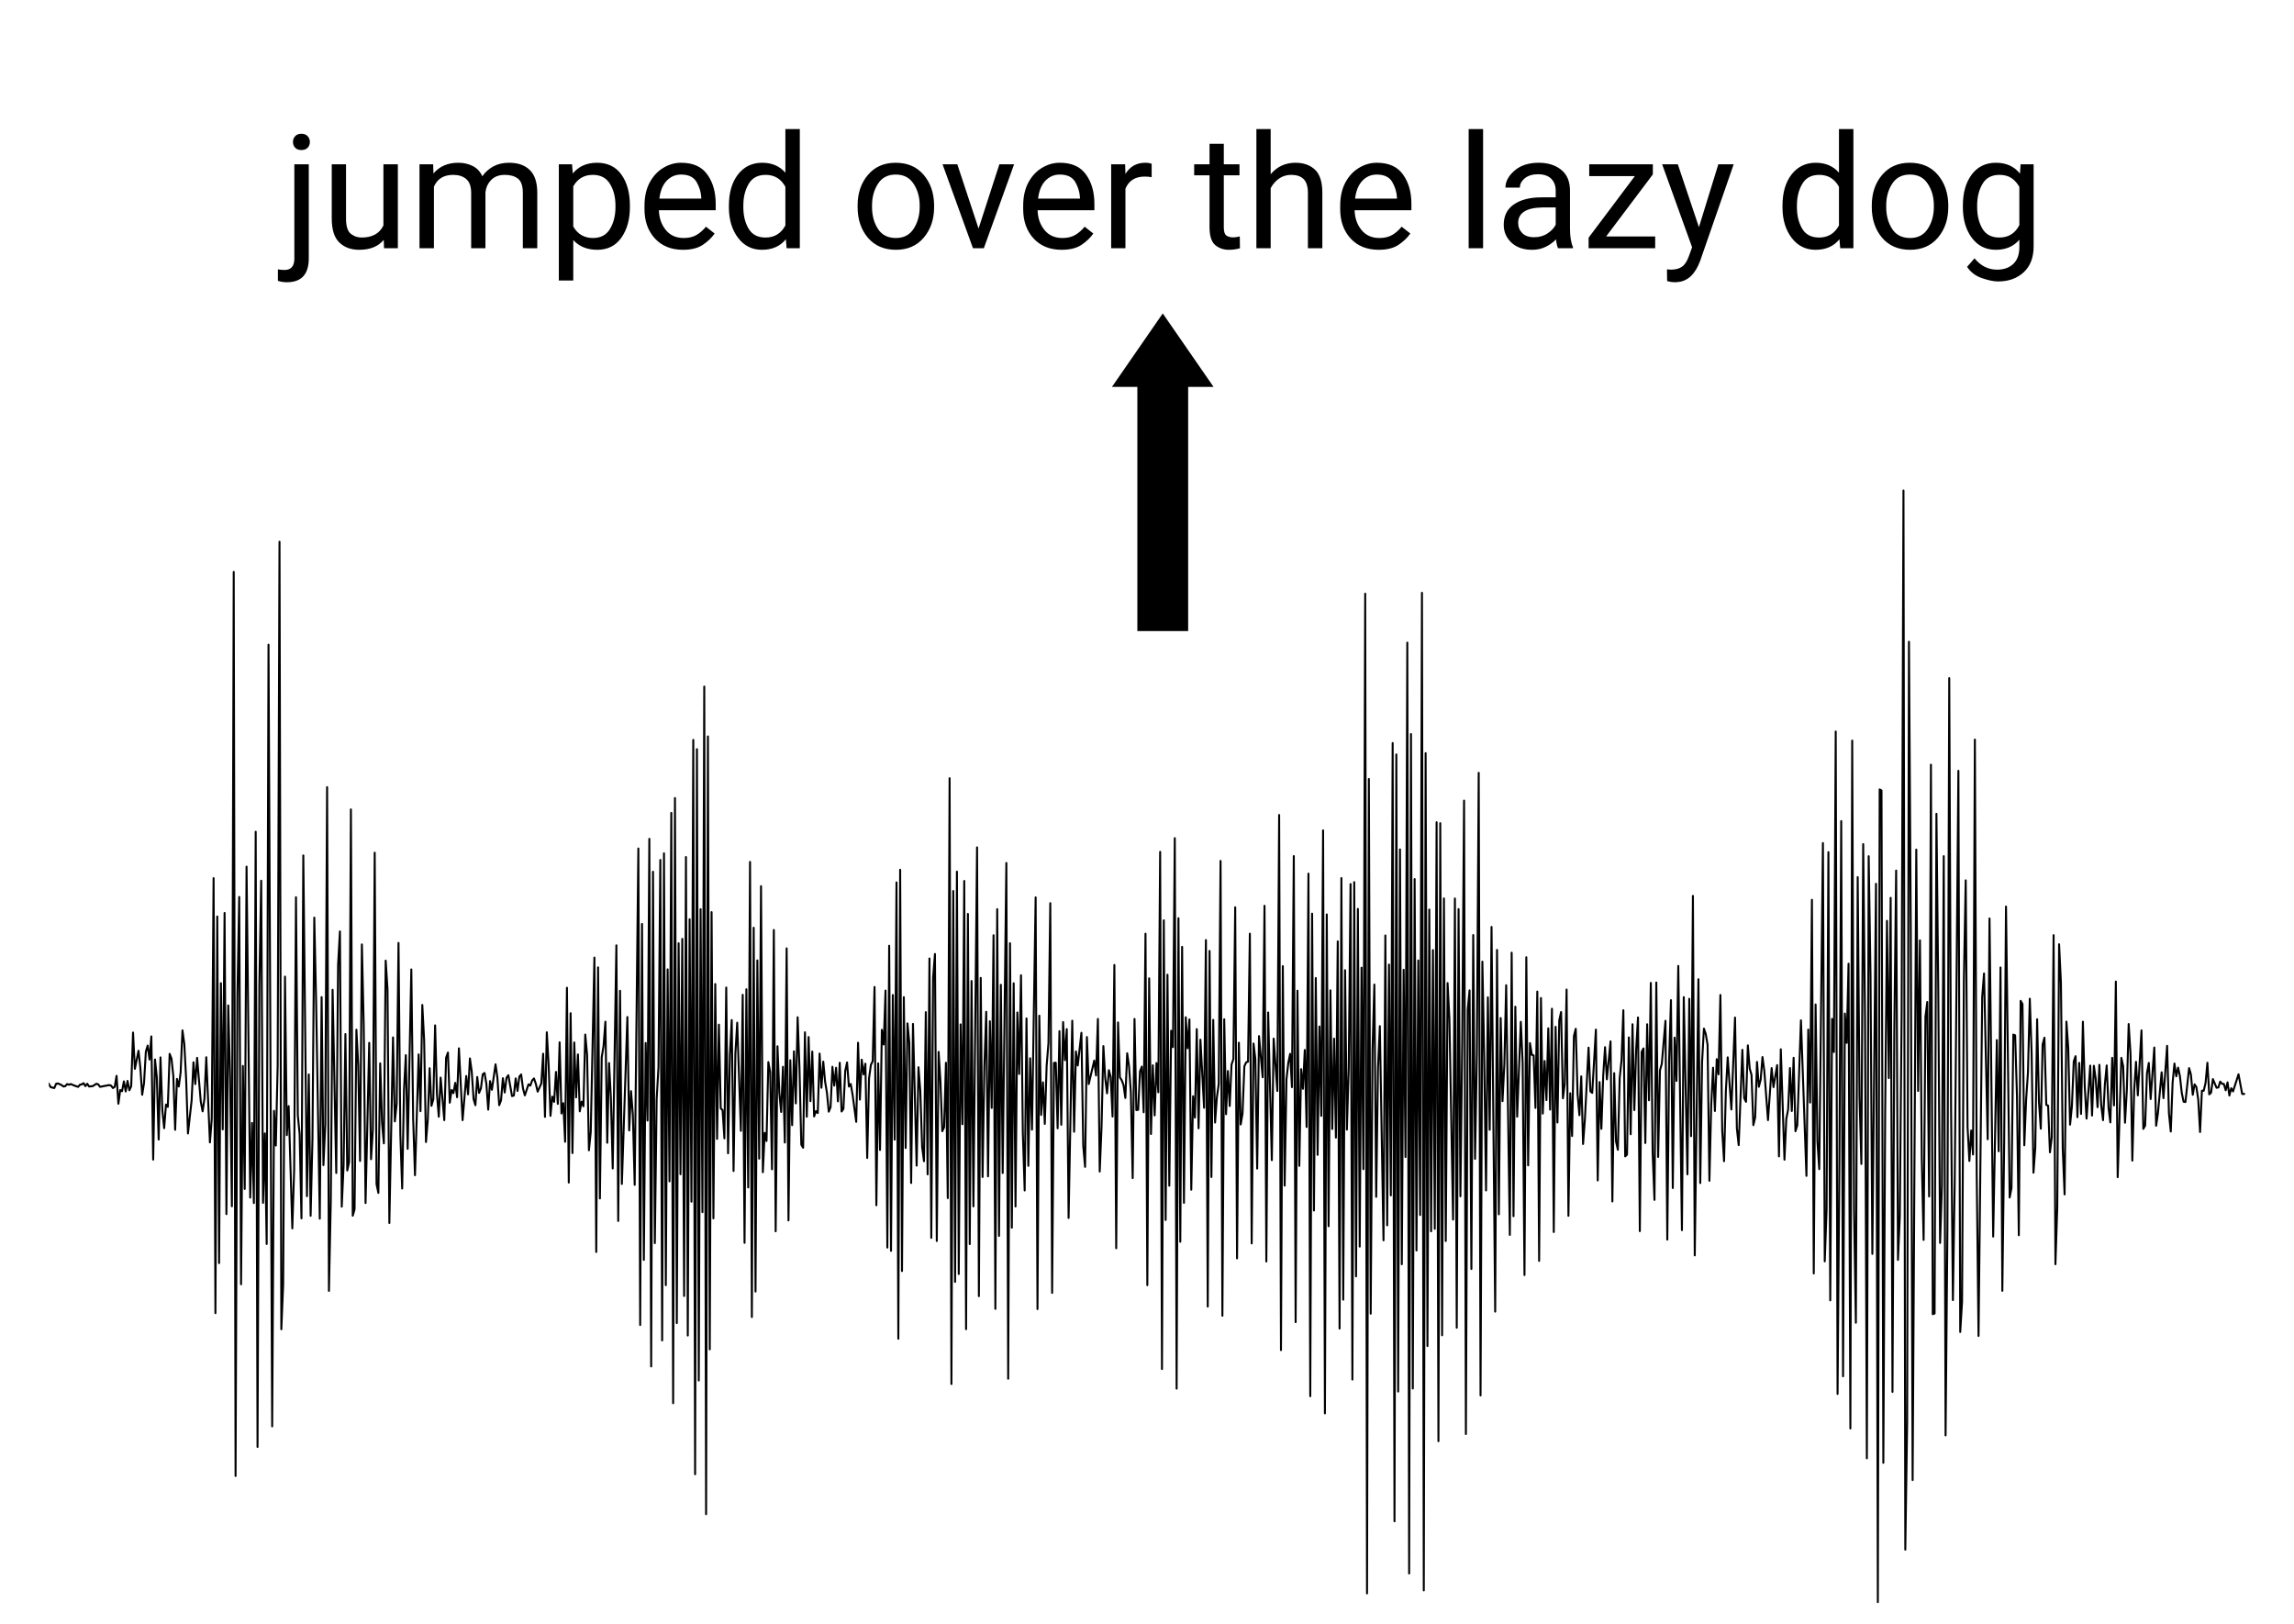
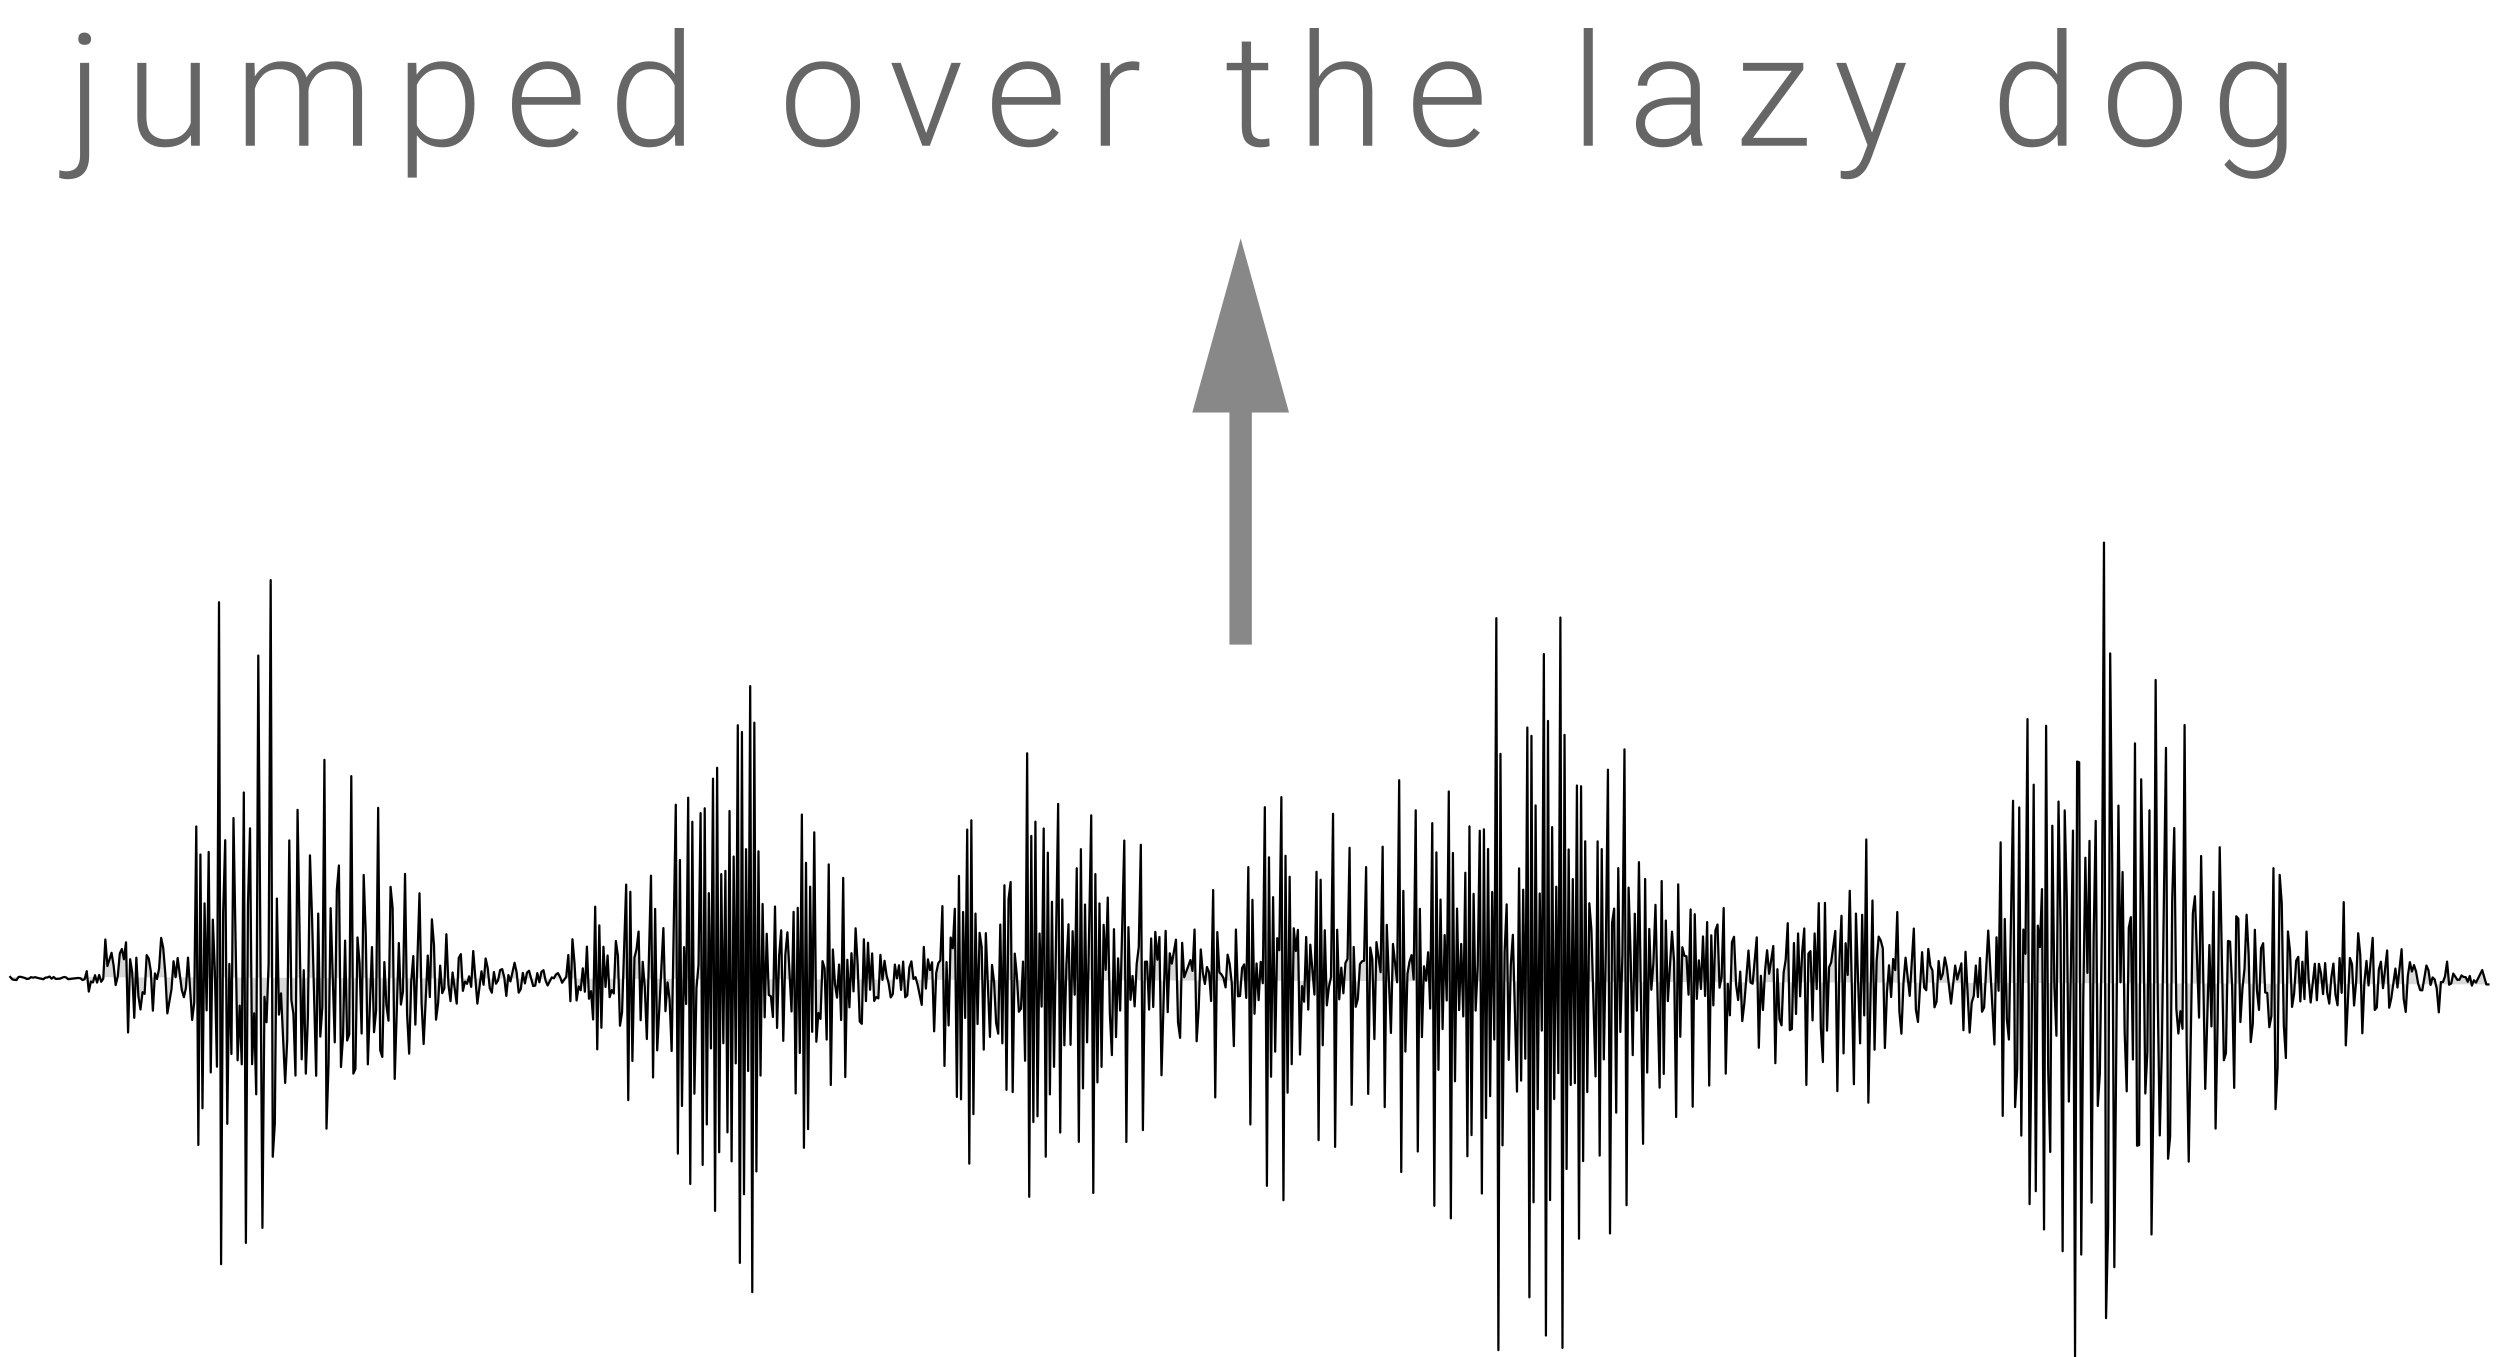
- <svg xmlns="http://www.w3.org/2000/svg" height="163.5pt" version="1.1" viewBox="0 0 231 163.5" width="231pt" id="svg19">
-   <defs id="defs4" style="stroke-linecap:butt;stroke-linejoin:round;stroke-miterlimit:100000">
+ <svg xmlns="http://www.w3.org/2000/svg" width="223px" height="121px" viewBox="0 0 223 121" version="1.1">
+   <defs>
    <style type="text/css" id="style2">
- *{stroke-linecap:butt;stroke-linejoin:round;stroke-miterlimit:100000;}
-     svg {
-       font: 400 16px/1.55em -apple-system, BlinkMacSystemFont, "Roboto", Helvetica, sans-serif;
-     }
-   </style>
+       svg {
+         font: 300 14px -apple-system, BlinkMacSystemFont, "Roboto", Helvetica, sans-serif;
+       }
+     </style>
  </defs>
-   <g id="figure_1" style="stroke-linecap:butt;stroke-linejoin:round;stroke-miterlimit:100000" transform="matrix(0.7495576,0,0,0.7080399,-26.01819,11.6231)">
-     <g id="axes_1" style="stroke-linecap:butt;stroke-linejoin:round;stroke-miterlimit:100000" transform="matrix(0.8815839,0,0,0.9724696,-6.336422,1.460169)">
-       <g id="line2d_1" style="stroke-linecap:butt;stroke-linejoin:round;stroke-miterlimit:100000">
-         <path clip-path="url(#p034ddf5e46)" d="m 54,140.13 0.279,0.495 0.558,0.127 0.279,-0.623 0.279,-0.042 0.558,0.238 0.279,0.204 0.279,-0.055 0.279,-0.3 0.279,0.096 0.279,-0.096 0.558,0.226 0.558,0.179 0.279,-0.309 0.279,-0.05 0.279,-0.174 0.279,0.427 0.279,-0.344 0.279,0.399 0.558,-0.055 0.558,-0.344 0.279,0.09 0.279,0.358 0.558,-0.105 0.837,-0.149 0.279,0.074 0.279,0.353 0.279,-0.174 0.279,-1.602 0.279,4.073 0.279,-2 0.279,0.168 0.279,-1.432 0.279,1.464 0.279,-1.534 0.279,1.367 0.279,-0.609 0.279,-7.828 0.279,5.301 0.558,-2.642 0.279,2.519 0.279,3.913 0.279,-1.69 0.279,-4.618 0.279,-0.877 0.279,2.037 0.279,-3.38 0.279,18.009 0.279,-14.63 0.279,2.62 0.279,9.075 0.279,-12.003 0.279,7.682 0.279,2.661 0.279,-3.453 0.279,0.332 0.279,-7.738 0.279,0.691 0.279,2.52 0.279,7.882 0.279,-7.436 0.279,1.107 0.279,-2.072 0.279,-6.127 0.279,1.983 0.279,5.078 0.279,8.008 0.558,-4.824 0.279,-5.58 0.279,3.179 0.279,-3.828 0.558,6.406 0.279,1.413 0.279,-1.85 0.279,-6.056 0.558,12.448 0.279,-3.442 0.279,-35.199 0.279,63.611 0.279,-58.005 0.279,50.686 0.279,-40.932 0.279,21.373 0.279,-31.641 0.279,44.034 0.279,-30.512 0.279,10.469 0.279,18.899 0.279,-92.775 0.279,132.219 0.279,-70.204 0.279,-14.476 0.279,56.64 0.279,-31.921 0.279,17.982 0.279,-47.132 0.558,48.396 0.279,-10.915 0.279,11.714 0.279,-54.298 0.279,89.967 0.279,-67.535 0.279,-15.274 0.279,47.109 0.279,-10.148 0.279,16.167 0.279,-87.643 0.558,114.316 0.279,-46.141 0.279,5.064 0.279,-11.701 0.279,-76.6 0.279,115.177 0.279,-6.518 0.279,-45.051 0.279,23.176 0.279,-4.238 0.558,17.876 0.279,-8.565 0.279,-39.865 0.279,31.88 0.279,2.778 0.279,12.304 0.279,-53.071 0.558,49.831 0.279,-17.797 0.279,20.665 0.279,-11.162 0.279,-32.443 0.279,12.256 0.558,31.765 0.279,-32.392 0.279,24.565 0.279,-5.928 0.279,-49.351 0.279,73.672 0.279,-12.988 0.279,-31.041 0.558,26.783 0.279,-30.432 0.279,-4.891 0.279,40.251 0.279,-6.008 0.279,-19.232 0.279,19.949 0.279,-1.207 0.279,-51.596 0.279,59.416 0.279,-0.928 0.279,-26.264 0.279,5.128 0.279,14.057 0.279,-31.662 0.279,11.874 0.279,25.94 0.558,-23.421 0.279,17.012 0.279,-4.328 0.279,-40.492 0.279,48.454 0.279,1.294 0.279,-18.939 0.279,8.666 0.279,3.031 0.279,-26.723 0.279,4.236 0.279,34.129 0.558,-27.133 0.279,12.277 0.279,-2.59 0.279,-23.505 0.279,28.008 0.279,7.9 0.279,-14.438 0.279,-5.057 0.279,13.69 0.558,-26.226 0.279,21.845 0.279,8.244 0.558,-17.66 0.279,8.293 0.279,-15.529 0.279,5.113 0.279,14.926 0.279,-3.262 0.279,-7.518 0.279,5.489 0.279,-0.941 0.279,-10.819 0.279,10.048 0.279,3.3 0.279,-5.71 0.558,6.214 0.279,-9.129 0.279,-0.749 0.279,7.327 0.279,-1.853 0.279,0.451 0.279,-1.493 0.279,2.094 0.279,-7.145 0.558,10.497 0.558,-6.448 0.279,2.673 0.279,-5.244 0.279,1.919 0.279,4.015 0.279,0.898 0.279,-4.116 0.279,2.319 0.279,-0.638 0.279,-2.078 0.279,-0.189 0.279,1.61 0.279,3.744 0.279,-4.167 0.279,1.264 0.558,-3.718 0.279,1.913 0.279,4.057 0.279,-0.717 0.279,-3.22 0.279,2.078 0.279,-2.139 0.279,-0.377 0.558,3.044 0.279,-0.084 0.279,-2.491 0.279,1.824 0.279,-2.092 0.279,-0.311 0.279,2.051 0.279,0.992 0.558,-1.602 0.279,0.179 0.279,-0.751 0.279,-0.288 0.279,0.769 0.279,1.152 0.558,-1.194 0.279,-4.344 0.279,9.227 0.279,-12.362 0.279,4.758 0.279,7.454 0.279,-2.802 0.279,0.759 0.279,-4.373 0.279,4.668 0.279,-8.996 0.279,10.397 0.279,-1.499 0.279,5.64 0.279,-22.522 0.279,28.483 0.279,-24.756 0.279,20.445 0.279,-16.169 0.279,8.031 0.279,-6.278 0.279,8.315 0.279,-1.413 0.279,0.68 0.279,-10.487 0.279,2.948 0.279,13.967 0.279,-2.653 0.558,-25.526 0.279,43.054 0.279,-41.62 0.279,33.787 0.279,-20.643 0.279,-1.667 0.279,-3.529 0.279,17.699 0.279,-11.652 0.279,5.098 0.279,10.311 0.558,-32.626 0.279,40.307 0.279,-33.658 0.279,28.242 0.837,-24.409 0.279,16.58 0.279,-5.739 0.279,3.432 0.279,10.264 0.558,-49.182 0.279,69.683 0.279,-58.647 0.279,49.123 0.279,-31.714 0.279,11.34 0.279,-41.199 0.279,77.157 0.279,-72.343 0.279,54.309 0.279,-21.044 0.279,-4.693 0.279,-30.295 0.279,70.264 0.279,-71.233 0.279,63.151 0.279,-46.183 0.279,30.995 0.279,-53.879 0.279,86.33 0.279,-88.505 0.279,76.786 0.279,-55.545 0.279,33.775 0.279,-34.413 0.279,52.219 0.279,-64.19 0.279,69.973 0.279,-60.873 0.279,41.3 0.279,-67.531 0.279,107.397 0.279,-106.04 0.279,92.319 0.279,-68.918 0.279,44.303 0.279,-76.866 0.279,121.039 0.279,-113.746 0.279,89.638 0.279,-63.939 0.279,44.783 0.279,-34.264 0.279,22.638 0.279,-16.698 0.279,12.242 0.279,0.251 0.279,4.131 0.279,-22.054 0.279,24.239 0.279,-14.387 0.279,-5.099 0.279,22.07 0.279,-17.183 0.279,-4.496 0.558,15.808 0.279,-19.888 0.279,36.269 0.279,-37.078 0.279,28.975 0.279,-47.601 0.279,66.554 0.279,-56.928 0.279,53.202 0.279,-48.419 0.279,28.981 0.279,-39.844 0.279,41.828 0.279,-5.744 0.279,1.183 0.279,-11.533 0.279,1.433 0.279,14.231 0.279,-34.991 0.279,44.06 0.279,-27.052 0.279,6.817 0.279,2.785 0.279,-6.601 0.279,11.073 0.279,-28.393 0.279,39.779 0.279,-23.412 0.279,9.486 0.279,-10.799 0.279,7.613 0.279,-12.589 0.279,7.339 0.279,11.286 0.279,0.45 0.279,-16.878 0.279,12.341 0.279,-11.644 0.279,9.372 0.279,-7.248 0.279,9.477 0.279,-0.764 0.279,0.266 0.279,-8.686 0.279,4.989 0.279,-3.807 0.279,2.916 0.279,1.618 0.279,2.771 0.279,-0.66 0.279,-5.897 0.279,2.747 0.279,-2.601 0.279,4.903 0.279,-5.638 0.279,7.123 0.279,-0.384 0.279,-5.554 0.279,-1.231 0.279,3.511 0.279,-0.355 0.279,1.534 0.558,3.993 0.279,-11.564 0.279,8.31 0.279,-5.835 0.279,2.141 0.279,-1.55 0.279,13.775 0.279,-11.649 0.279,-1.939 0.279,-0.577 0.279,-10.831 0.279,31.915 0.279,-20.741 0.279,12.65 0.279,-17.55 0.279,2.136 0.279,-7.882 0.279,37.578 0.279,-44.137 0.279,44.614 0.279,-37.408 0.279,21.143 0.279,-37.611 0.279,66.728 0.279,-68.578 0.279,58.682 0.279,-40.053 0.279,22.052 0.279,-18.209 0.279,2.823 0.279,20.505 0.279,-23.256 0.558,20.717 0.279,-14.376 0.279,3.458 0.279,8.194 0.279,2.08 0.279,-21.792 0.279,23.713 0.279,-31.563 0.279,40.853 0.279,-38.09 0.279,-3.419 0.279,41.966 0.279,-27.655 0.279,4.314 0.279,7.287 0.279,-0.587 0.279,-9.421 0.279,19.792 0.279,-61.402 0.279,88.591 0.279,-72.095 0.279,57.156 0.279,-59.989 0.279,58.841 0.279,-36.501 0.279,14.589 0.279,-35.568 0.279,65.548 0.279,-60.728 0.279,48.283 0.279,-38.469 0.279,32.953 0.558,-52.5 0.279,65.631 0.279,-46.538 0.279,29.113 0.279,-16.166 0.279,-7.99 0.279,24.058 0.279,-22.68 0.279,12.673 0.279,-25.249 0.279,54.638 0.279,-58.45 0.279,47.777 0.279,-36.718 0.279,27.518 0.558,-45.334 0.279,75.42 0.279,-63.681 0.279,41.595 0.279,-35.74 0.279,32.637 0.279,-28.362 0.279,8.981 0.279,-14.43 0.279,23.035 0.279,8.432 0.279,-25.149 0.279,21.549 0.279,-15.723 0.279,10.427 0.558,-33.957 0.279,60.199 0.279,-42.897 0.279,14.508 0.279,-4.762 0.279,6.075 0.279,-8.473 0.279,-3.357 0.279,-20.449 0.279,56.993 0.279,-33.632 0.279,-0.023 0.279,9.579 0.279,-14.202 0.279,13.685 0.279,-15.01 0.279,5.562 0.279,-4.532 0.279,27.611 0.558,-28.836 0.279,16.228 0.279,-11.741 0.279,2.053 0.558,-4.779 0.279,16.534 0.279,3.07 0.279,-18.981 0.279,6.869 0.837,-3.428 0.279,2.174 0.279,-8.263 0.279,22.311 0.279,-6.581 0.279,-11.754 0.279,4.667 0.279,2.231 0.279,-3.383 0.279,1.032 0.279,5.748 0.279,-22.163 0.279,41.422 0.279,-33.017 0.279,8.039 0.279,0.406 0.279,0.71 0.279,1.884 0.279,-6.528 0.279,1.876 0.279,3.82 0.279,12.556 0.279,-23.276 0.279,13.329 0.279,-0.045 0.279,-5.613 0.279,-0.698 0.279,6.67 0.279,-26.111 0.279,51.4 0.279,-44.868 0.279,22.756 0.279,-10.038 0.279,7.319 0.279,-7.646 0.279,4.266 0.279,-35.158 0.279,75.635 0.279,-65.621 0.279,43.821 0.279,-35.863 0.279,30.849 0.279,-22.654 0.279,2.388 0.279,-30.559 0.279,80.506 0.279,-68.796 0.279,47.315 0.279,-43.126 0.279,37.434 0.279,-27.136 0.279,4.524 0.279,-4.208 0.279,24.898 0.279,-13.662 0.279,3.113 0.279,-12.93 0.279,14.497 0.279,-12.955 0.558,9.954 0.279,-24.519 0.279,53.593 0.279,-52.001 0.279,33.054 0.279,-22.973 0.279,15.005 0.279,-3.702 0.279,-1.927 0.279,-32.625 0.279,66.516 0.279,-43.356 0.279,13.874 0.279,-6.308 0.279,5.11 0.279,-6.065 0.279,-0.797 0.279,-22.193 0.279,51.338 0.279,-31.532 0.279,11.95 0.279,-1.59 0.279,-6.916 0.279,-0.585 0.279,-0.091 0.279,-18.717 0.279,45.294 0.279,-29.227 0.279,2.268 0.279,16.014 0.279,-19.365 0.558,6.008 0.279,-25.069 0.279,52.014 0.279,-36.407 0.558,21.587 0.279,-17.77 0.558,7.65 0.279,-40.353 0.279,78.255 0.279,-56.153 0.279,32.092 0.279,-15.538 0.279,-2.421 0.279,-1.299 0.279,4.86 0.279,-33.788 0.279,68.155 0.279,-48.464 0.279,25.608 0.279,-14.139 0.279,2.873 0.279,-5.668 0.279,11.244 0.279,-37.04 0.279,76.419 0.279,-70.569 0.279,43.412 0.279,-33.995 0.279,25.855 0.279,-18.764 0.279,13.057 0.279,-41.743 0.279,85.256 0.279,-72.967 0.279,45.597 0.279,-34.485 0.279,20.262 0.279,-13.207 0.279,14.47 0.279,-28.693 0.279,56.625 0.279,-65.883 0.279,61.655 0.279,-48.181 0.279,23.311 0.279,-8.942 0.279,-26.966 0.279,72.459 0.279,-72.739 0.279,57.646 0.279,-53.733 0.279,49.384 0.279,-40.787 0.279,29.459 0.279,-84.16 0.279,146.209 0.279,-119.106 0.279,78.194 0.279,-38.575 0.279,-9.548 0.279,31.038 0.279,-18.896 0.279,-6.065 0.558,31.317 0.279,-44.58 0.279,42.387 0.279,-38.128 0.279,33.749 0.279,-66.15 0.279,113.815 0.279,-112.149 0.279,93.172 0.279,-79.282 0.279,60.665 0.279,-43.058 0.279,27.374 0.279,-75.224 0.279,136.136 0.279,-122.765 0.279,95.709 0.279,-74.497 0.279,54.311 0.279,-42.41 0.279,37.226 0.279,-90.996 0.279,145.892 0.279,-122.442 0.279,86.705 0.279,-63.825 0.279,47.044 0.279,-41.122 0.279,40.759 0.279,-59.454 0.279,90.515 0.279,-90.378 0.279,74.888 0.279,-63.883 0.279,50.095 0.279,-37.715 0.279,5.263 0.558,29.32 0.279,-46.95 0.279,62.765 0.279,-61.218 0.279,42.001 0.279,-22.672 0.279,-35.196 0.279,92.633 0.279,-62.052 0.279,-2.828 0.279,40.744 0.279,-48.835 0.279,32.728 0.279,-15.499 0.279,-40.954 0.279,91.054 0.279,-63.436 0.279,13.934 0.279,19.519 0.279,-28.232 0.279,19.356 0.279,-29.654 0.558,56.253 0.279,-52.889 0.279,38.654 0.279,-28.689 0.279,12.143 0.279,-5.381 0.279,-11.569 0.558,36.511 0.279,-41.271 0.279,38.538 0.279,-30.639 0.279,16.083 0.558,-13.868 0.279,6.006 0.279,31.02 0.279,-46.471 0.279,30.431 0.279,-17.873 0.279,1.697 0.279,0.107 0.279,7.666 0.279,-17.009 0.279,39.385 0.279,-38.441 0.279,16.895 0.279,-7.683 0.279,5.71 0.279,-10.487 0.279,11.881 0.279,-14.747 0.279,32.65 0.279,-30.003 0.279,13.985 0.279,-14.952 0.279,-1.202 0.279,12.613 0.279,-2.132 0.279,-13.764 0.279,33.08 0.279,-17.916 0.279,6.249 0.279,-14.607 0.279,-1.062 0.279,9.569 0.279,3.057 0.279,-5.672 0.279,9.882 0.279,-3.616 0.558,-10.474 0.279,6.395 0.279,0.22 0.558,-9.249 0.279,22.052 0.279,-14.379 0.279,6.829 0.279,-7.774 0.279,-4.155 0.279,4.692 0.558,-5.545 0.279,23.407 0.279,-18.758 0.279,9.989 0.279,1.21 0.279,-10.49 0.279,-2.598 0.279,-7.309 0.279,21.362 0.279,-0.243 0.279,-17.149 0.279,14.152 0.279,-16.075 0.279,12.547 0.279,-8.928 0.279,-4.612 0.279,31.245 0.279,-26.22 0.279,-0.495 0.279,13.823 0.279,-17.36 0.279,11.111 0.279,-17.155 0.279,24.888 0.279,6.835 0.279,-31.786 0.279,25.508 0.279,-12.667 0.279,-0.947 0.558,-6.287 0.279,31.987 0.279,-26.27 0.279,-8.742 0.279,27.474 0.279,-21.988 0.279,6.316 0.279,-16.799 0.558,38.629 0.279,-34.076 0.558,25.909 0.279,-25.663 0.279,20.081 0.279,-35.133 0.279,52.572 0.558,-40.377 0.279,29.797 0.279,-17.707 0.279,-4.876 0.279,0.778 0.279,1.582 0.279,19.887 0.279,-11.126 0.279,-5.396 0.279,6.322 0.279,-7.576 0.279,2.208 0.279,-11.594 0.279,19.836 0.279,4.464 0.279,-10.308 0.279,-4.87 0.558,7.614 0.558,-13.432 0.279,16.199 0.279,2.445 0.558,-13.927 0.279,7.055 0.279,0.542 0.279,-8.245 0.279,3.365 0.279,0.939 0.279,7.351 0.279,-1.131 0.279,-8.106 0.279,3.629 0.279,-1.029 0.279,-3.312 0.279,2.038 0.558,7.178 0.558,-7.605 0.279,2.777 0.558,-3.211 0.279,13.34 0.279,-15.655 0.558,16.138 0.279,-5.95 0.279,-1.392 0.279,-6.047 0.279,6.273 0.279,-7.774 0.279,10.726 0.279,-0.846 0.558,-15.359 0.837,22.739 0.279,-21.387 0.279,10.657 0.279,-29.642 0.279,54.641 0.279,-39.33 0.279,20.014 0.279,4.059 0.558,-47.681 0.279,61.172 0.279,-7.518 0.279,-52.323 0.279,65.544 0.279,-41.157 0.279,4.835 0.279,-46.864 0.279,96.874 0.279,-34.009 0.279,-49.766 0.279,81.19 0.279,-53.043 0.279,4.283 0.279,-11.572 0.279,67.971 0.279,-100.602 0.279,68.595 0.279,16.533 0.279,-65.16 0.279,32.125 0.279,9.819 0.279,-46.774 0.279,25.389 0.279,64.431 0.279,-88.049 0.279,17.468 0.279,40.684 0.558,-54.123 0.279,105.056 0.279,-118.853 0.279,0.158 0.279,98.323 0.279,-51.21 0.279,-28.048 0.279,22.983 0.279,-26.35 0.279,72.252 0.279,-52.981 0.279,-23.261 0.279,56.931 0.279,-6.429 0.279,-29.829 0.279,-76.262 0.279,154.907 0.279,-18.471 0.279,-114.31 0.279,42.506 0.279,80.091 0.558,-92.195 0.279,35.287 0.279,-22.017 0.279,31.898 0.279,11.904 0.279,-32.645 0.279,-2.144 0.279,28.429 0.279,-63.137 0.279,80.362 0.279,-0.103 0.279,-73.072 0.279,25.629 0.279,37.124 0.279,-8.386 0.279,-48.174 0.279,84.707 0.279,-30.069 0.279,-80.679 0.279,62.811 0.279,28.155 0.279,-17.438 0.558,-59.972 0.279,82.068 0.279,-4.422 0.279,-47.166 0.279,-14.46 0.279,36.061 0.279,4.978 0.279,-4.449 0.279,3.5 0.279,-60.674 0.279,63.43 0.279,23.784 0.558,-49.578 0.279,-3.432 0.558,24.242 0.279,-32.28 0.558,46.516 0.558,-28.736 0.279,16.255 0.279,-26.871 0.279,47.284 0.279,-21.652 0.279,-34.542 0.558,42.543 0.279,-1.375 0.279,-22.443 0.279,0.113 0.279,8.933 0.279,20.291 0.279,-34.268 0.279,0.466 0.279,20.646 0.279,-6.706 0.279,-3.963 0.279,-10.758 0.279,7.939 0.279,17.494 0.279,-3.646 0.279,-18.777 0.279,12.068 0.279,3.925 0.279,-12.309 0.279,-0.993 0.279,9.818 0.279,0.119 0.279,6.822 0.279,-2.193 0.279,-29.564 0.279,48.122 0.279,-8.278 0.279,-38.513 0.279,5.599 0.279,24.368 0.279,6.613 0.279,-25.268 0.279,3.849 0.279,11.212 0.279,-2.674 0.279,-6.551 0.279,-0.774 0.279,8.906 0.279,-7.926 0.279,7.453 0.279,-13.477 0.279,9.411 0.279,4.75 0.558,-7.739 0.279,7.293 0.279,-7.269 0.279,1.914 0.279,4.127 0.279,-6.183 0.279,5.876 0.279,2.211 0.279,-5.233 0.279,-2.759 0.279,6.181 0.279,2.14 0.279,-9.436 0.279,6.944 0.279,-18.1 0.279,28.596 0.558,-17.44 0.279,1.234 0.279,8.242 0.279,-4.774 0.279,-9.646 0.279,4.32 0.279,15.65 0.279,-10.222 0.279,-4.224 0.279,4.896 0.558,-9.492 0.279,14.391 0.279,-0.475 0.279,-7.656 0.279,-1.503 0.279,5.281 0.558,-7.534 0.279,11.433 0.279,-1.858 0.558,-5.951 0.279,3.778 0.558,-7.643 0.279,9.86 0.279,2.658 0.279,-7.143 0.279,-2.788 0.279,1.854 0.279,-1.259 0.279,1.259 0.279,2.436 0.279,1.283 0.279,0.05 0.558,-4.955 0.279,0.933 0.279,2.956 0.279,-1.516 0.279,0.405 0.279,1.821 0.279,4.742 0.279,-6.037 h 0.279 l 0.279,-1.144 0.279,-2.943 0.279,4.614 0.279,-0.24 0.279,-1.985 0.558,1.258 0.279,-0.042 0.279,-0.849 0.279,0.309 0.279,0.044 0.279,0.909 0.279,-1.153 0.279,1.921 0.279,-1.059 0.279,0.457 0.837,-2.496 0.558,2.867 h 0.279 v 0" style="fill:none;stroke:#000000;stroke-width:0.3;stroke-linecap:square;stroke-linejoin:round;stroke-miterlimit:100000" id="path9" />
-       </g>
+   <g id="Page-1" stroke="none" stroke-width="1" fill="none" fill-rule="evenodd">
+     <g id="speech_recognition" transform="translate(0, -2)">
+       <polyline id="path9" stroke="#000000" stroke-width="0.2" fill="#D8D8D8" stroke-linecap="square" stroke-linejoin="round" points="0.915 89.146 1.1 89.367 1.468 89.424 1.653 89.146 1.837 89.127 2.206 89.233 2.39 89.324 2.575 89.299 2.759 89.165 2.943 89.208 3.128 89.165 3.496 89.266 3.865 89.346 4.05 89.208 4.234 89.186 4.418 89.109 4.603 89.299 4.787 89.146 4.971 89.324 5.34 89.299 5.709 89.146 5.893 89.186 6.078 89.346 6.446 89.299 6.999 89.233 7.184 89.266 7.368 89.424 7.552 89.346 7.737 88.631 7.921 90.449 8.106 89.556 8.29 89.631 8.474 88.992 8.659 89.646 8.843 88.961 9.027 89.571 9.212 89.299 9.396 85.804 9.58 88.171 9.949 86.991 10.134 88.116 10.318 89.863 10.502 89.109 10.687 87.047 10.871 86.655 11.055 87.565 11.24 86.056 11.424 94.097 11.608 87.565 11.793 88.735 11.977 92.787 12.162 87.427 12.346 90.857 12.53 92.045 12.715 90.503 12.899 90.652 13.083 87.197 13.268 87.505 13.452 88.631 13.636 92.15 13.821 88.83 14.005 89.324 14.189 88.399 14.374 85.663 14.558 86.549 14.743 88.816 14.927 92.392 15.296 90.238 15.48 87.746 15.664 89.165 15.849 87.456 16.217 90.317 16.402 90.948 16.586 90.122 16.771 87.417 17.139 92.976 17.324 91.439 17.508 75.722 17.692 104.126 17.877 78.225 18.061 100.858 18.245 82.58 18.43 92.124 18.614 77.995 18.799 97.658 18.983 84.033 19.167 88.708 19.352 97.147 19.536 55.721 19.72 114.76 19.905 83.412 20.089 76.948 20.273 102.24 20.458 87.986 20.642 96.015 20.827 74.97 21.195 96.58 21.38 91.706 21.564 96.937 21.748 72.691 21.933 112.864 22.117 82.708 22.301 75.888 22.486 96.923 22.67 92.392 22.855 99.611 23.039 60.476 23.408 111.521 23.592 90.918 23.776 93.179 23.961 87.954 24.145 53.75 24.329 105.18 24.514 102.27 24.698 82.153 24.883 92.502 25.067 90.61 25.436 98.592 25.62 94.767 25.804 76.967 25.989 91.202 26.173 92.443 26.357 97.937 26.542 74.239 26.911 96.49 27.095 88.543 27.279 97.771 27.464 92.787 27.648 78.3 27.832 83.772 28.201 97.956 28.385 83.493 28.57 94.461 28.754 91.814 28.938 69.778 29.123 102.674 29.307 96.875 29.492 83.014 29.86 94.974 30.045 81.385 30.229 79.201 30.413 97.174 30.598 94.491 30.782 85.904 30.966 94.812 31.151 94.273 31.335 71.233 31.52 97.764 31.704 97.35 31.888 85.622 32.073 87.912 32.257 94.189 32.441 80.051 32.626 85.353 32.81 96.937 33.179 86.478 33.363 94.074 33.548 92.142 33.732 74.061 33.916 95.697 34.101 96.275 34.285 87.818 34.469 91.688 34.654 93.041 34.838 81.109 35.022 83 35.207 98.239 35.576 86.124 35.76 91.606 35.944 90.449 36.129 79.954 36.313 92.46 36.497 95.987 36.682 89.541 36.866 87.282 37.05 93.395 37.419 81.685 37.604 91.439 37.788 95.12 38.157 87.235 38.341 90.938 38.525 84.003 38.71 86.287 38.894 92.951 39.078 91.495 39.263 88.138 39.447 90.589 39.632 90.168 39.816 85.337 40 89.824 40.185 91.298 40.369 88.748 40.738 91.523 40.922 87.447 41.106 87.112 41.291 90.384 41.475 89.556 41.66 89.757 41.844 89.091 42.028 90.026 42.213 86.835 42.581 91.523 42.95 88.643 43.134 89.837 43.319 87.496 43.503 88.352 43.688 90.145 43.872 90.546 44.056 88.708 44.241 89.744 44.425 89.459 44.609 88.531 44.794 88.446 44.978 89.165 45.162 90.837 45.347 88.976 45.531 89.541 45.9 87.88 46.084 88.735 46.269 90.546 46.453 90.226 46.637 88.788 46.822 89.716 47.006 88.761 47.19 88.593 47.559 89.952 47.743 89.914 47.928 88.802 48.112 89.616 48.297 88.682 48.481 88.543 48.665 89.459 48.85 89.902 49.218 89.186 49.403 89.266 49.587 88.931 49.771 88.802 49.956 89.146 50.14 89.66 50.509 89.127 50.693 87.187 50.878 91.307 51.062 85.787 51.246 87.912 51.431 91.24 51.615 89.989 51.799 90.328 51.984 88.376 52.168 90.46 52.353 86.443 52.537 91.086 52.721 90.417 52.906 92.935 53.09 82.878 53.274 95.597 53.459 84.542 53.643 93.672 53.827 86.452 54.012 90.038 54.196 87.235 54.381 90.948 54.565 90.317 54.749 90.62 54.934 85.937 55.118 87.254 55.302 93.491 55.487 92.306 55.855 80.908 56.04 100.132 56.224 81.548 56.409 96.635 56.593 87.417 56.777 86.673 56.962 85.097 57.146 93 57.33 87.797 57.515 90.074 57.699 94.678 58.068 80.11 58.252 98.108 58.437 83.079 58.621 95.69 59.174 84.79 59.358 92.194 59.543 89.631 59.727 91.163 59.911 95.747 60.28 73.786 60.465 104.901 60.649 78.713 60.833 100.648 61.018 86.487 61.202 91.55 61.386 73.154 61.571 107.607 61.755 75.303 61.939 99.554 62.124 90.157 62.308 88.061 62.492 74.534 62.677 105.909 62.861 74.101 63.046 102.3 63.23 81.678 63.414 95.518 63.599 71.459 63.783 110.008 63.967 70.488 64.152 104.775 64.336 79.973 64.52 95.054 64.705 79.688 64.889 103.005 65.074 74.343 65.258 105.588 65.442 78.406 65.627 96.848 65.811 66.693 65.995 114.649 66.18 67.299 66.364 108.522 66.548 77.748 66.733 97.531 66.917 63.208 67.102 117.255 67.286 66.465 67.47 106.49 67.655 77.94 67.839 97.937 68.023 82.637 68.208 92.745 68.392 85.289 68.576 90.755 68.761 90.867 68.945 92.712 69.13 82.864 69.314 93.687 69.498 87.263 69.683 84.986 69.867 94.841 70.051 87.168 70.236 85.161 70.604 92.22 70.789 83.339 70.973 99.535 71.158 82.978 71.342 95.917 71.526 74.661 71.711 104.38 71.895 78.96 72.079 102.716 72.264 81.095 72.448 94.036 72.632 76.245 72.817 94.922 73.001 92.357 73.186 92.886 73.37 87.736 73.554 88.376 73.739 94.73 73.923 79.106 74.107 98.78 74.292 86.7 74.476 89.744 74.66 90.987 74.845 88.04 75.029 92.984 75.214 80.306 75.398 98.069 75.582 87.615 75.767 91.85 75.951 87.028 76.135 90.427 76.32 84.806 76.504 88.083 76.688 93.122 76.873 93.323 77.057 85.787 77.242 91.298 77.426 86.098 77.61 90.283 77.795 87.047 77.979 91.279 78.163 90.938 78.348 91.056 78.532 87.178 78.716 89.405 78.901 87.705 79.085 89.008 79.269 89.73 79.454 90.968 79.638 90.673 79.823 88.04 80.007 89.266 80.191 88.105 80.376 90.294 80.56 87.777 80.744 90.958 80.929 90.786 81.113 88.306 81.297 87.756 81.482 89.324 81.666 89.165 81.851 89.85 82.219 91.633 82.404 86.469 82.588 90.18 82.772 87.575 82.957 88.531 83.141 87.839 83.325 93.99 83.51 88.788 83.694 87.922 83.879 87.665 84.063 82.828 84.247 97.079 84.432 87.818 84.616 93.467 84.8 85.63 84.985 86.584 85.169 83.065 85.353 99.844 85.538 80.136 85.722 100.057 85.907 83.354 86.091 92.795 86.275 76 86.46 105.796 86.644 75.174 86.828 101.378 87.013 83.493 87.197 93.339 87.381 85.209 87.566 86.469 87.75 95.625 87.935 85.241 88.303 94.491 88.488 88.072 88.672 89.616 88.856 93.275 89.041 94.204 89.225 84.473 89.409 95.062 89.594 80.968 89.778 99.21 89.963 82.202 90.147 80.675 90.331 99.414 90.516 87.065 90.7 88.992 90.884 92.246 91.069 91.984 91.253 87.777 91.437 96.614 91.622 69.197 91.806 108.755 91.991 76.562 92.175 102.084 92.359 75.297 92.544 101.572 92.728 85.273 92.912 91.787 93.097 75.905 93.281 105.174 93.465 78.057 93.65 99.617 93.834 82.44 94.019 97.154 94.387 73.711 94.572 103.017 94.756 82.237 94.94 95.237 95.125 88.018 95.309 84.45 95.493 95.193 95.678 85.066 95.862 90.725 96.046 79.45 96.231 103.848 96.415 77.748 96.6 99.082 96.784 82.686 96.968 94.974 97.337 74.731 97.521 108.408 97.706 79.973 97.89 98.546 98.074 82.587 98.259 97.161 98.443 84.496 98.628 88.507 98.812 82.063 98.996 92.349 99.181 96.114 99.365 84.884 99.549 94.506 99.734 87.486 99.918 92.142 100.287 76.979 100.471 103.859 100.656 84.705 100.84 91.183 101.024 89.057 101.209 91.769 101.393 87.986 101.577 86.487 101.762 77.356 101.946 102.805 102.13 87.787 102.315 87.777 102.499 92.054 102.684 85.713 102.868 91.823 103.052 85.121 103.237 87.605 103.421 85.581 103.605 97.91 103.974 85.034 104.158 92.28 104.343 87.037 104.527 87.954 104.896 85.82 105.08 93.203 105.265 94.574 105.449 86.098 105.633 89.165 106.186 87.635 106.371 88.605 106.555 84.916 106.74 94.878 106.924 91.939 107.108 86.691 107.293 88.775 107.477 89.771 107.661 88.261 107.846 88.721 108.03 91.288 108.214 81.392 108.399 99.888 108.583 85.145 108.768 88.735 108.952 88.916 109.136 89.233 109.321 90.074 109.505 87.159 109.689 87.997 109.874 89.702 110.058 95.309 110.242 84.916 110.427 90.867 110.611 90.847 110.795 88.341 110.98 88.029 111.164 91.007 111.349 79.348 111.533 102.299 111.717 82.265 111.902 92.426 112.086 87.944 112.27 91.212 112.455 87.797 112.639 89.702 112.823 74.003 113.008 107.776 113.192 78.475 113.377 98.042 113.561 82.028 113.745 95.803 113.93 85.688 114.114 86.754 114.298 73.108 114.483 109.056 114.667 78.337 114.851 99.465 115.036 80.208 115.22 96.923 115.405 84.806 115.589 86.826 115.773 84.947 115.958 96.065 116.142 89.964 116.326 91.354 116.511 85.581 116.695 92.054 116.879 86.269 117.248 90.714 117.433 79.766 117.617 103.697 117.801 80.477 117.986 95.237 118.17 84.979 118.354 91.679 118.539 90.026 118.723 89.165 118.907 74.597 119.092 104.299 119.276 84.939 119.461 91.134 119.645 88.318 119.829 90.599 120.014 87.891 120.198 87.535 120.382 77.625 120.567 100.549 120.751 86.469 120.935 91.805 121.12 91.095 121.304 88.007 121.489 87.746 121.673 87.705 121.857 79.348 122.042 99.573 122.226 86.522 122.41 87.535 122.595 94.686 122.779 86.039 123.148 88.721 123.332 77.527 123.517 100.753 123.701 84.496 124.07 94.136 124.254 86.201 124.623 89.616 124.807 71.598 124.991 106.541 125.176 81.467 125.36 95.796 125.545 88.858 125.729 87.777 125.913 87.197 126.098 89.367 126.282 74.279 126.466 104.712 126.651 83.072 126.835 94.506 127.019 88.193 127.204 89.476 127.388 86.945 127.572 91.966 127.757 75.427 127.941 109.55 128.126 78.039 128.31 97.424 128.494 82.244 128.679 93.789 128.863 85.41 129.047 91.24 129.232 72.601 129.416 110.67 129.6 78.088 129.785 98.449 129.969 83.05 130.154 92.098 130.338 86.201 130.522 92.662 130.707 79.85 130.891 105.135 131.075 75.716 131.26 103.247 131.444 81.732 131.628 92.142 131.813 88.149 131.997 76.108 132.182 108.462 132.366 75.983 132.55 101.723 132.735 77.73 132.919 99.781 133.103 81.569 133.288 94.723 133.472 57.143 133.656 122.429 133.841 69.245 134.025 104.16 134.21 86.936 134.394 82.672 134.578 96.532 134.763 88.094 134.947 85.386 135.316 99.369 135.5 79.463 135.684 98.39 135.869 81.365 136.053 96.435 136.238 66.897 136.422 117.718 136.606 67.641 136.791 109.245 136.975 73.843 137.159 100.931 137.344 81.705 137.528 93.928 137.712 60.339 137.897 121.127 138.081 66.309 138.266 109.046 138.45 75.781 138.634 100.032 138.819 81.095 139.003 97.718 139.187 57.086 139.372 122.23 139.556 67.556 139.74 106.273 139.925 77.773 140.109 98.78 140.294 80.418 140.478 98.618 140.662 72.07 140.847 112.487 141.031 72.131 141.215 105.571 141.4 77.045 141.584 99.414 141.768 82.573 141.953 84.923 142.322 98.016 142.506 77.051 142.69 105.078 142.875 77.742 143.059 96.497 143.243 86.373 143.428 70.658 143.612 112.021 143.796 84.313 143.981 83.05 144.165 101.244 144.349 79.437 144.534 94.051 144.718 87.131 144.903 68.844 145.087 109.502 145.271 81.176 145.456 87.398 145.64 96.114 145.824 83.507 146.009 92.15 146.193 78.909 146.562 104.027 146.746 80.411 146.931 97.671 147.115 84.861 147.299 90.283 147.484 87.88 147.668 82.715 148.037 99.018 148.221 80.589 148.405 97.797 148.59 84.116 148.774 91.298 149.143 85.105 149.327 87.787 149.512 101.638 149.696 80.888 149.88 94.476 150.065 86.496 150.249 87.254 150.433 87.301 150.618 90.725 150.802 83.129 150.987 100.716 151.171 83.551 151.355 91.095 151.54 87.665 151.724 90.215 151.908 85.532 152.093 90.837 152.277 84.252 152.461 98.831 152.646 85.434 152.83 91.679 153.015 85.002 153.199 84.466 153.383 90.098 153.568 89.146 153.752 83 153.936 97.771 154.121 89.771 154.305 92.561 154.489 86.039 154.674 85.565 154.858 89.837 155.043 91.202 155.227 88.669 155.411 93.082 155.596 91.467 155.964 86.79 156.149 89.646 156.333 89.744 156.702 85.614 156.886 95.461 157.071 89.04 157.255 92.089 157.439 88.618 157.624 86.763 157.808 88.858 158.177 86.382 158.361 96.834 158.545 88.458 158.73 92.919 158.914 93.459 159.099 88.775 159.283 87.615 159.467 84.351 159.652 93.89 159.836 93.781 160.02 86.124 160.205 92.443 160.389 85.265 160.573 90.867 160.758 86.881 160.942 84.822 161.126 98.773 161.311 87.065 161.495 86.844 161.68 93.017 161.864 85.265 162.048 90.226 162.233 82.566 162.417 93.679 162.601 96.731 162.786 82.538 162.97 93.928 163.154 88.272 163.339 87.849 163.708 85.042 163.892 99.325 164.076 87.595 164.261 83.691 164.445 95.959 164.629 86.141 164.814 88.961 164.998 81.46 165.367 98.708 165.551 83.493 165.92 95.062 166.104 83.603 166.289 92.57 166.473 76.882 166.657 100.357 167.026 82.327 167.21 95.633 167.395 87.726 167.579 85.548 167.764 85.896 167.948 86.602 168.132 95.482 168.317 90.514 168.501 88.105 168.685 90.928 168.87 87.545 169.054 88.531 169.238 83.354 169.423 92.211 169.607 94.204 169.792 89.602 169.976 87.427 170.345 90.827 170.713 84.829 170.898 92.063 171.082 93.155 171.451 86.936 171.635 90.086 171.82 90.328 172.004 86.646 172.188 88.149 172.373 88.568 172.557 91.85 172.741 91.345 172.926 87.726 173.11 89.346 173.294 88.887 173.479 87.408 173.663 88.318 174.032 91.523 174.401 88.127 174.585 89.367 174.954 87.933 175.138 93.89 175.322 86.899 175.691 94.105 175.875 91.448 176.06 90.827 176.244 88.127 176.429 90.928 176.613 87.456 176.797 92.246 176.982 91.868 177.35 85.01 177.903 95.164 178.088 85.614 178.272 90.372 178.457 77.137 178.641 101.535 178.825 83.973 179.01 92.91 179.194 94.723 179.563 73.432 179.747 100.747 179.931 97.39 180.116 74.026 180.3 103.293 180.485 84.916 180.669 87.075 180.853 66.148 181.038 109.405 181.222 94.219 181.406 71.997 181.591 108.251 181.775 84.566 181.959 86.478 182.144 81.311 182.328 111.662 182.513 66.74 182.697 97.37 182.881 104.752 183.066 75.657 183.25 90.001 183.434 94.386 183.619 73.5 183.803 84.837 183.987 113.607 184.172 74.291 184.356 82.091 184.541 100.257 184.909 76.09 185.094 123 185.278 69.929 185.462 69.999 185.647 113.903 185.831 91.037 186.015 78.512 186.2 88.775 186.384 77.009 186.569 109.271 186.753 85.614 186.937 75.227 187.122 100.648 187.306 97.778 187.49 84.458 187.675 50.405 187.859 119.575 188.043 111.327 188.228 60.285 188.412 79.265 188.597 115.028 188.965 73.86 189.15 89.616 189.334 79.785 189.518 94.028 189.703 99.344 189.887 84.767 190.071 83.81 190.256 96.504 190.44 68.311 190.625 104.195 190.809 104.149 190.993 71.52 191.178 82.964 191.362 99.541 191.546 95.796 191.731 74.285 191.915 112.109 192.099 98.683 192.284 62.657 192.468 90.704 192.652 103.276 192.837 95.489 193.206 68.71 193.39 105.356 193.574 103.381 193.759 82.32 193.943 75.864 194.127 91.966 194.312 94.189 194.496 92.202 194.68 93.765 194.865 66.673 195.049 94.996 195.234 105.616 195.602 83.478 195.787 81.946 196.155 92.77 196.34 78.356 196.708 99.127 197.077 86.295 197.262 93.554 197.446 81.555 197.63 102.668 197.815 93 197.999 77.576 198.368 96.573 198.552 95.959 198.736 85.937 198.921 85.988 199.105 89.977 199.29 99.037 199.474 83.735 199.658 83.944 199.843 93.163 200.027 90.168 200.211 88.399 200.396 83.595 200.58 87.14 200.764 94.952 200.949 93.323 201.133 84.939 201.318 90.328 201.502 92.08 201.686 86.584 201.871 86.141 202.055 90.525 202.239 90.578 202.424 93.625 202.608 92.645 202.792 79.444 202.977 100.931 203.161 97.235 203.346 80.038 203.53 82.538 203.714 93.419 203.899 96.372 204.083 85.089 204.267 86.808 204.452 91.814 204.636 90.62 204.82 87.695 205.005 87.35 205.189 91.326 205.374 87.787 205.558 91.115 205.742 85.097 205.927 89.299 206.111 91.42 206.48 87.965 206.664 91.221 206.848 87.975 207.033 88.83 207.217 90.673 207.402 87.912 207.586 90.536 207.77 91.523 207.955 89.186 208.139 87.954 208.323 90.714 208.508 91.67 208.692 87.456 208.876 90.557 209.061 82.475 209.245 95.244 209.614 87.456 209.798 88.007 209.983 91.688 210.167 89.556 210.351 85.249 210.536 87.178 210.72 94.166 210.904 89.602 211.089 87.716 211.273 89.902 211.642 85.663 211.826 92.089 212.011 91.877 212.195 88.458 212.379 87.787 212.564 90.145 212.932 86.781 213.117 91.886 213.301 91.056 213.67 88.399 213.854 90.086 214.223 86.673 214.407 91.076 214.592 92.263 214.776 89.073 214.96 87.828 215.145 88.656 215.329 88.094 215.513 88.656 215.698 89.744 215.882 90.317 216.067 90.339 216.435 88.127 216.62 88.543 216.804 89.863 216.988 89.186 217.173 89.367 217.357 90.18 217.541 92.297 217.726 89.602 217.91 89.602 218.095 89.091 218.279 87.777 218.463 89.837 218.648 89.73 218.832 88.844 219.201 89.405 219.385 89.387 219.569 89.008 219.754 89.146 219.938 89.165 220.123 89.571 220.307 89.057 220.491 89.914 220.676 89.442 220.86 89.646 221.413 88.531 221.782 89.811 221.966 89.811 221.966 89.811" />
+       <path d="M110.667,58.5 L110.667,29" id="Line" stroke="#888888" stroke-width="2" fill="#888888" stroke-linecap="square" />
+       <path id="Line-decoration-1" d="M110.667,27 L107.667,37.8 L113.667,37.8 L110.667,27 Z" stroke="#888888" stroke-width="2" fill="#888888" stroke-linecap="square" />
+       <text id="jumped-over-the-lazy" fill="#000000" opacity="0.6" letter-spacing="2">
+         <tspan x="6" y="15">jumped over the lazy dog</tspan>
+       </text>
    </g>
  </g>
-   <defs id="defs17">
-     <clipPath id="p034ddf5e46" style="stroke-linecap:butt;stroke-linejoin:round;stroke-miterlimit:100000">
-       <rect height="223.2" width="334.8" x="54" y="28.8" id="rect14" style="stroke-linecap:butt;stroke-linejoin:round;stroke-miterlimit:100000" />
-     </clipPath>
-   </defs>
-   <g style="fill:none;stroke:none;stroke-linecap:square;stroke-linejoin:round;stroke-miterlimit:10" id="g4826" transform="matrix(0.4346437,0,0,0.6255526,7.35437,-4.002814)">
-     <g transform="matrix(1.006069,0,0,1.010974,-0.0331199,-25.32567)" id="g4824" clip-path="url(#p.0)" style="stroke-linecap:butt;stroke-linejoin:round;stroke-miterlimit:100000">
-       <path style="fill:#000000;fill-rule:evenodd;stroke-linecap:butt;stroke-linejoin:round;stroke-miterlimit:100000" id="path4822" d="m 239.273,92.992 11.701,-11.701 11.701,11.701 h -5.85 v 38.882 h -11.701 V 92.992 Z" />
-     </g>
-   </g>
-   <text x="28.5" y="25" font-size="16px" id="text29">jumped over the lazy dog</text>
-   <rect style="fill:none;stroke-width:0.75;stroke-linecap:butt;stroke-linejoin:round;stroke-miterlimit:100000" id="rect28" width="231" height="163.5" x="0" y="0" />
</svg>
